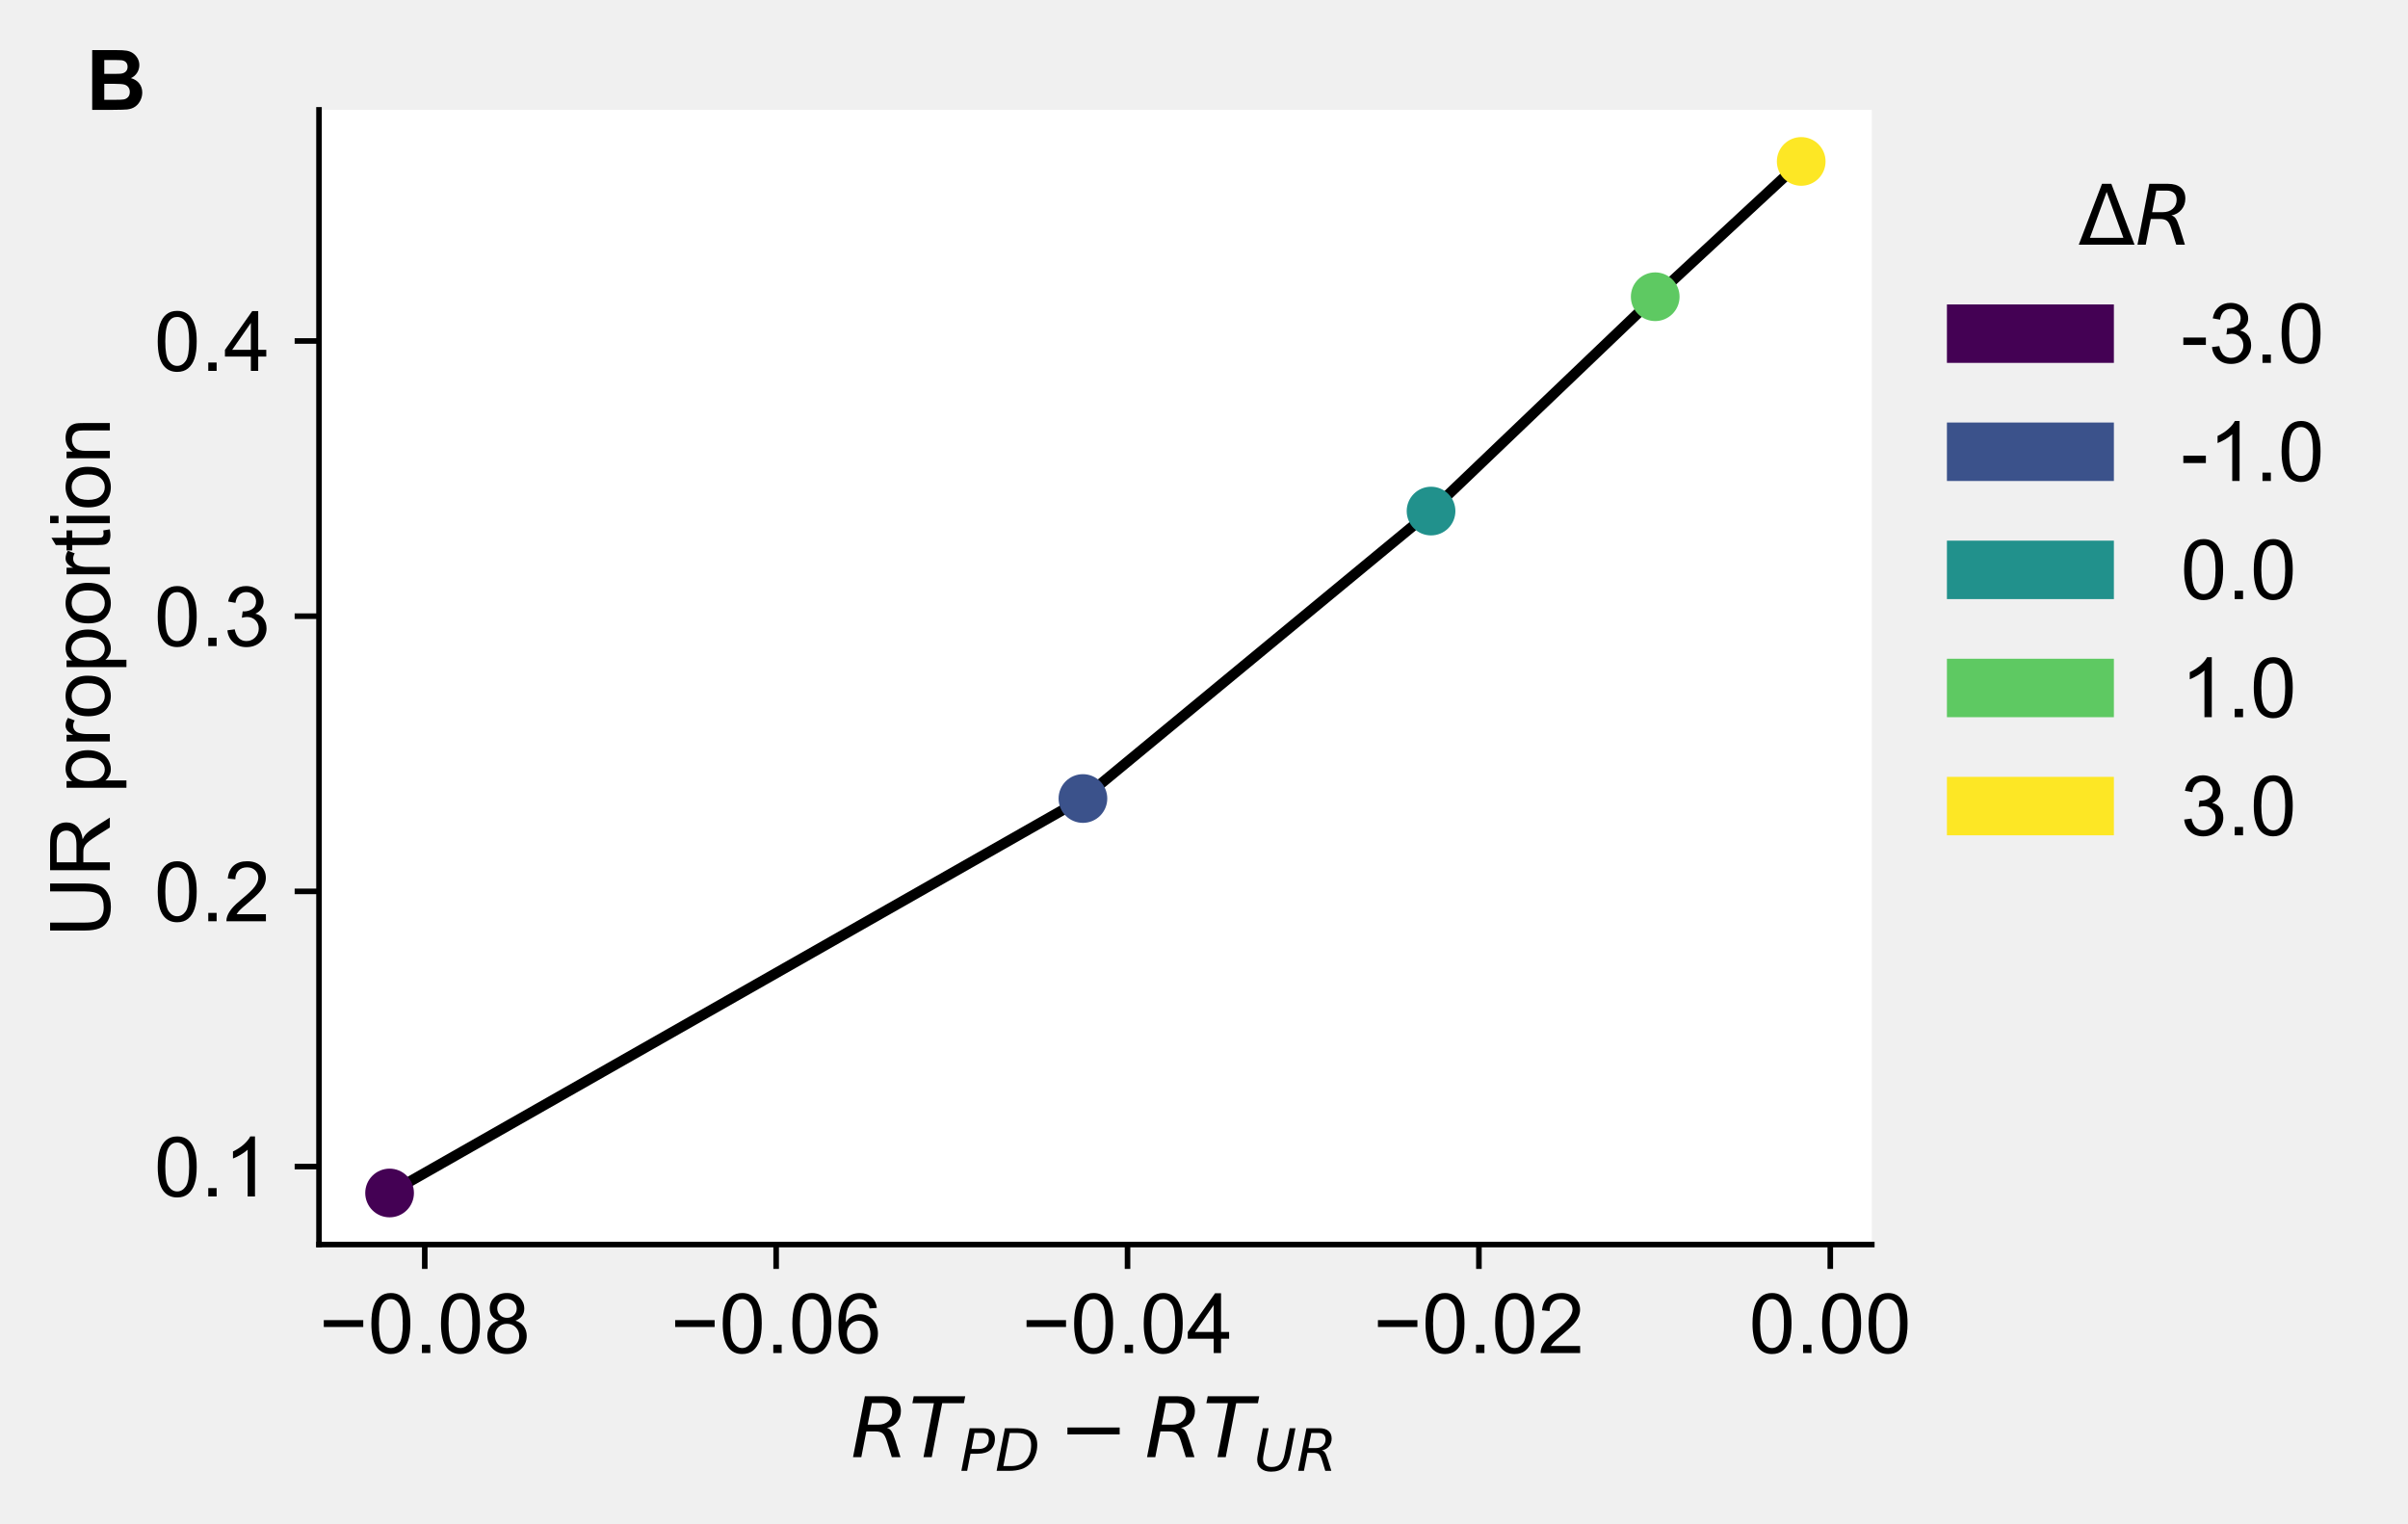
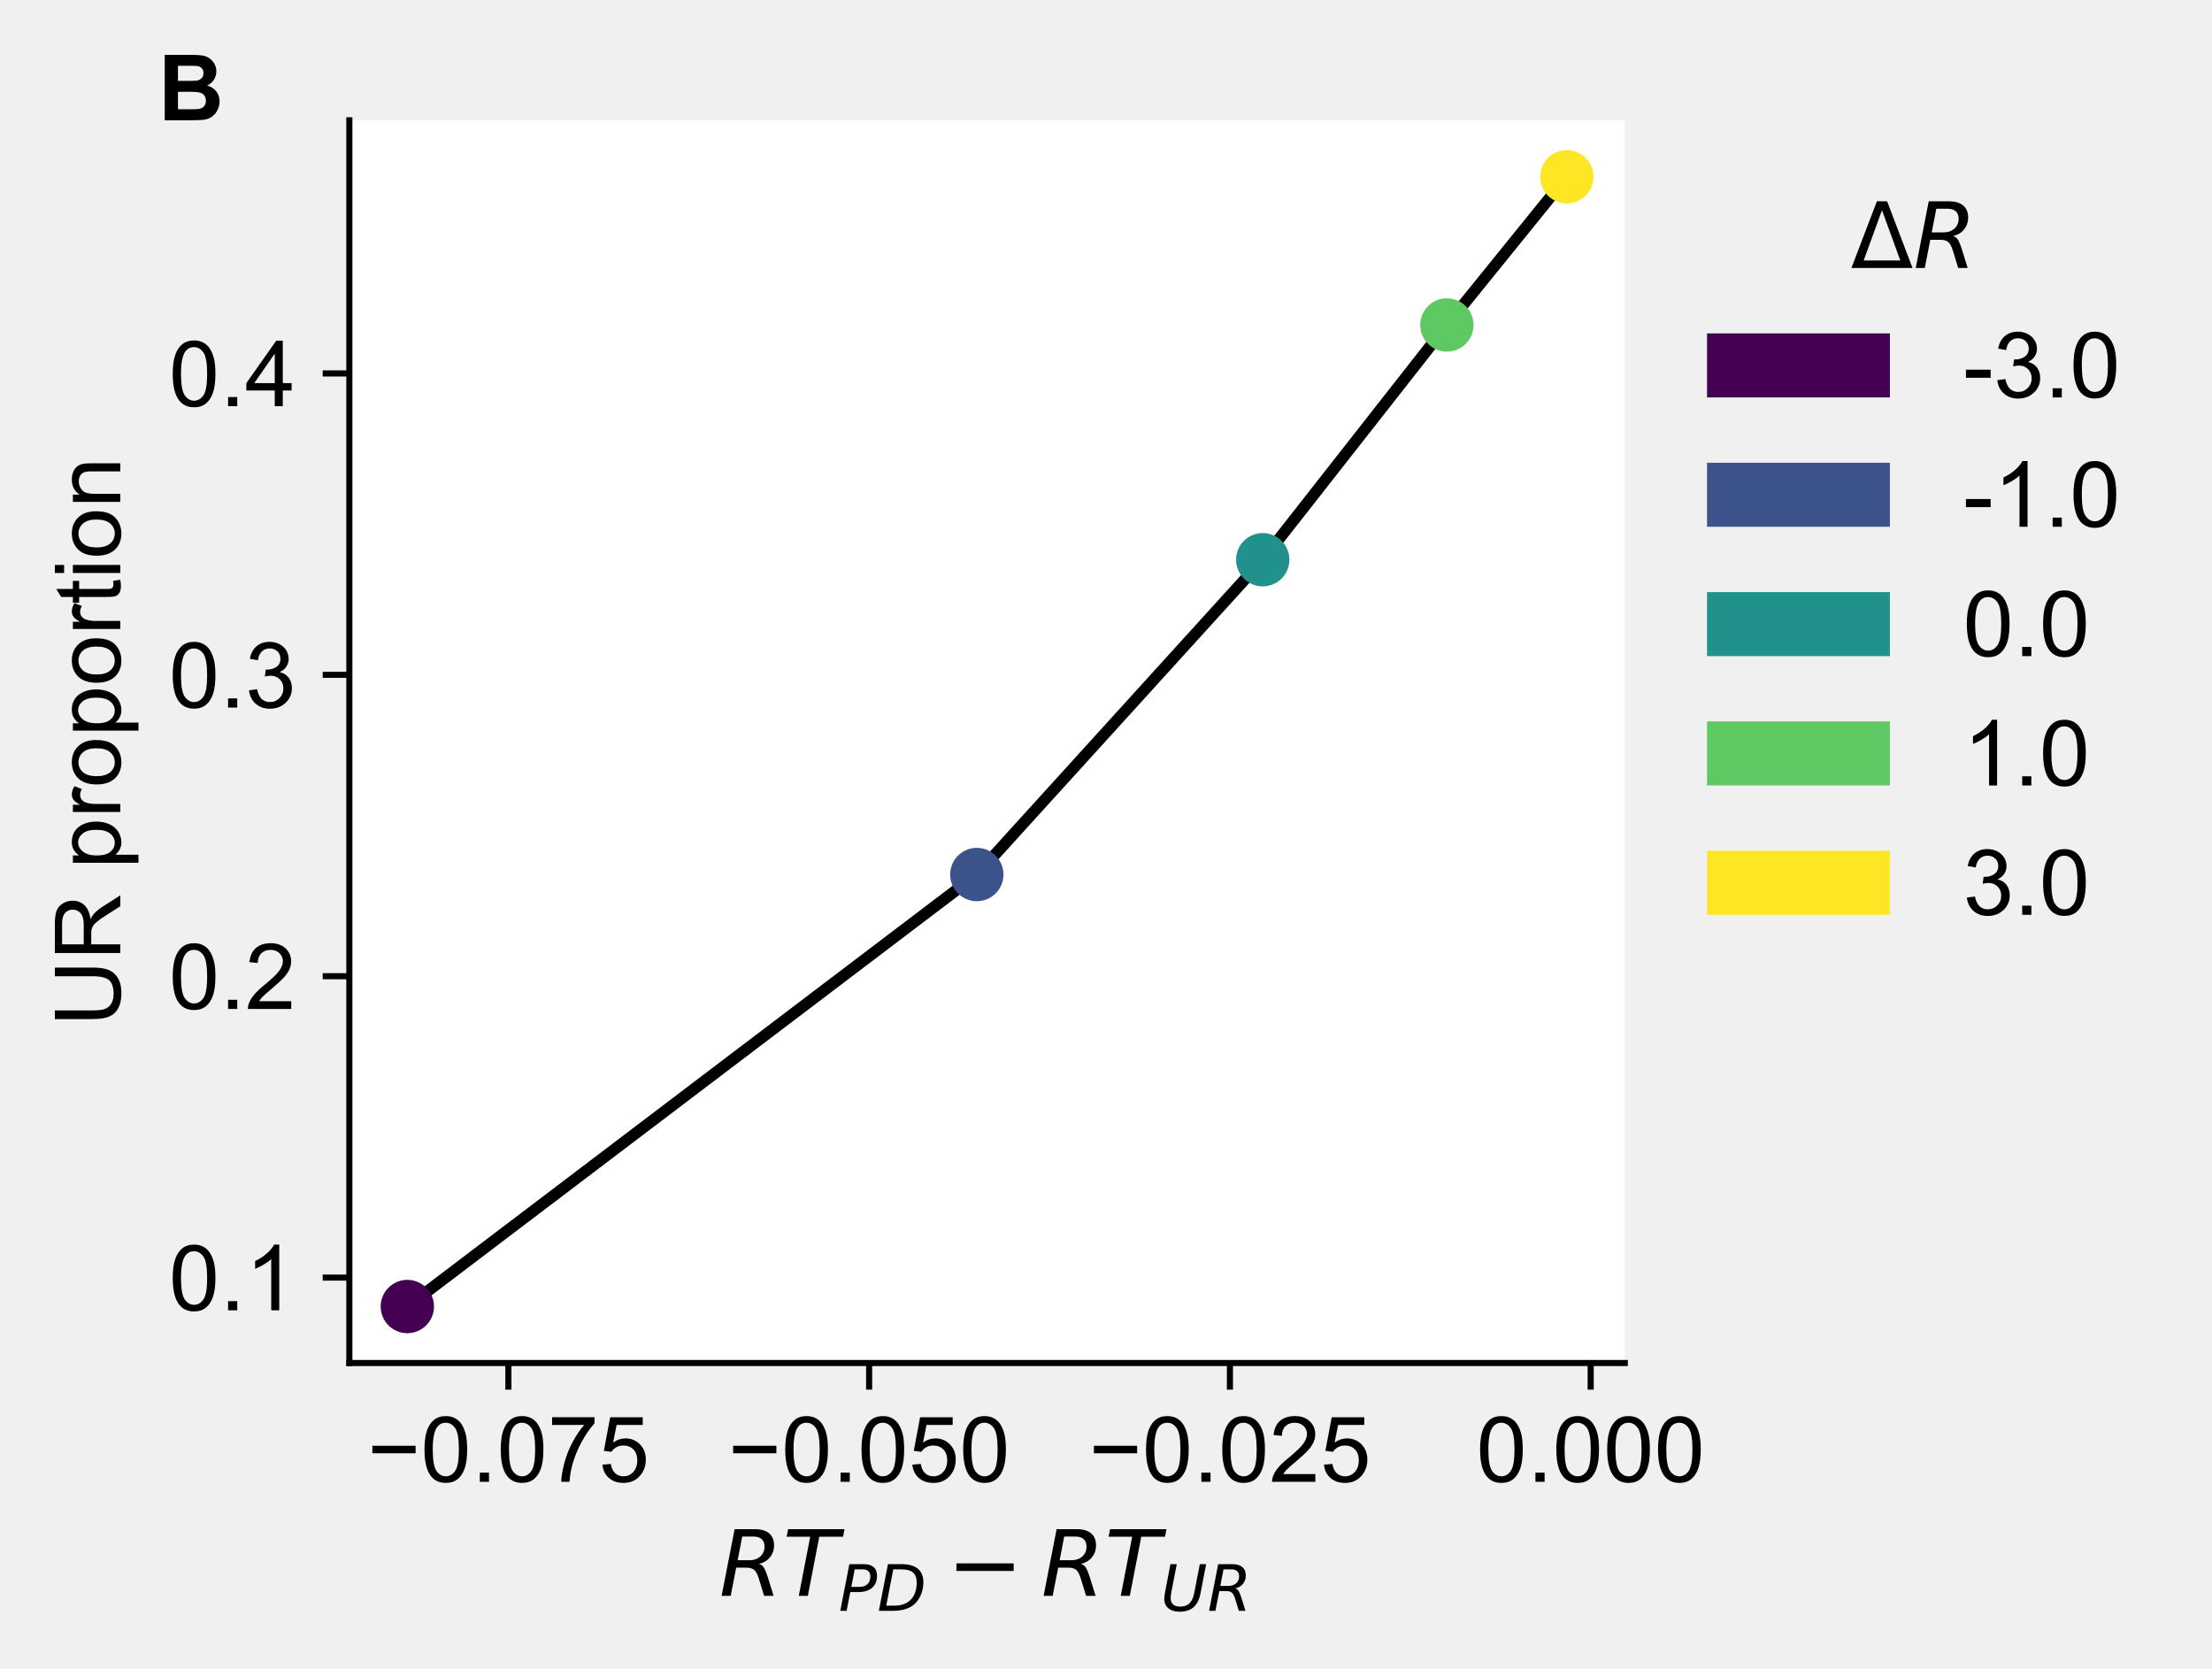
- <svg xmlns="http://www.w3.org/2000/svg" xmlns:xlink="http://www.w3.org/1999/xlink" width="346.13pt" height="219.018pt" viewBox="0 0 346.13 219.018" version="1.1">
+ <svg xmlns="http://www.w3.org/2000/svg" xmlns:xlink="http://www.w3.org/1999/xlink" width="290.33pt" height="219.018pt" viewBox="0 0 290.33 219.018" version="1.1">
  <defs>
    <style type="text/css">*{stroke-linejoin: round; stroke-linecap: butt}</style>
  </defs>
  <g id="figure_1">
    <g id="patch_1">
-       <path d="M 0 219.018  L 346.13 219.018  L 346.13 0  L 0 0  L 0 219.018  z " style="fill: none" />
+       <path d="M 0 219.018  L 290.33 219.018  L 290.33 0  L 0 0  L 0 219.018  z " style="fill: none" />
    </g>
    <g id="axes_1">
      <g id="patch_2">
-         <path d="M 45.854 178.869  L 269.054 178.869  L 269.054 15.789  L 45.854 15.789  z " style="fill: #ffffff" />
+         <path d="M 45.854 178.869  L 213.254 178.869  L 213.254 15.789  L 45.854 15.789  z " style="fill: #ffffff" />
      </g>
      <g id="matplotlib.axis_1">
        <g id="xtick_1">
          <g id="line2d_1">
            <defs>
-               <path id="m485c31fa92" d="M 0 0  L 0 3.5  " style="stroke: #000000; stroke-width: 0.8" />
-             </defs>
-             <g>
-               <use xlink:href="#m485c31fa92" x="61.056" y="178.869" style="stroke: #000000; stroke-width: 0.8" />
+               <path id="m4f7084f2f2" d="M 0 0  L 0 3.5  " style="stroke: #000000; stroke-width: 0.8" />
+             </defs>
+             <g>
+               <use xlink:href="#m4f7084f2f2" x="66.726" y="178.869" style="stroke: #000000; stroke-width: 0.8" />
            </g>
          </g>
          <g id="text_1">
-             <g transform="translate(45.87524 194.4588)scale(0.12 -0.12)">
+             <g transform="translate(48.20851 194.4588)scale(0.12 -0.12)">
              <defs>
                <path id="ArialMT-2212" d="M 3381 1997  L 356 1997  L 356 2522  L 3381 2522  L 3381 1997  z " transform="scale(0.015625)" />
                <path id="ArialMT-30" d="M 266 2259  Q 266 3072 433 3567  Q 600 4063 929 4331  Q 1259 4600 1759 4600  Q 2128 4600 2406 4451  Q 2684 4303 2865 4023  Q 3047 3744 3150 3342  Q 3253 2941 3253 2259  Q 3253 1453 3087 958  Q 2922 463 2592 192  Q 2263 -78 1759 -78  Q 1097 -78 719 397  Q 266 969 266 2259  z M 844 2259  Q 844 1131 1108 757  Q 1372 384 1759 384  Q 2147 384 2411 759  Q 2675 1134 2675 2259  Q 2675 3391 2411 3762  Q 2147 4134 1753 4134  Q 1366 4134 1134 3806  Q 844 3388 844 2259  z " transform="scale(0.015625)" />
                <path id="ArialMT-2e" d="M 581 0  L 581 641  L 1222 641  L 1222 0  L 581 0  z " transform="scale(0.015625)" />
-                 <path id="ArialMT-38" d="M 1131 2484  Q 781 2613 612 2850  Q 444 3088 444 3419  Q 444 3919 803 4259  Q 1163 4600 1759 4600  Q 2359 4600 2725 4251  Q 3091 3903 3091 3403  Q 3091 3084 2923 2848  Q 2756 2613 2416 2484  Q 2838 2347 3058 2040  Q 3278 1734 3278 1309  Q 3278 722 2862 322  Q 2447 -78 1769 -78  Q 1091 -78 675 323  Q 259 725 259 1325  Q 259 1772 486 2073  Q 713 2375 1131 2484  z M 1019 3438  Q 1019 3113 1228 2906  Q 1438 2700 1772 2700  Q 2097 2700 2305 2904  Q 2513 3109 2513 3406  Q 2513 3716 2298 3927  Q 2084 4138 1766 4138  Q 1444 4138 1231 3931  Q 1019 3725 1019 3438  z M 838 1322  Q 838 1081 952 856  Q 1066 631 1291 507  Q 1516 384 1775 384  Q 2178 384 2440 643  Q 2703 903 2703 1303  Q 2703 1709 2433 1975  Q 2163 2241 1756 2241  Q 1359 2241 1098 1978  Q 838 1716 838 1322  z " transform="scale(0.015625)" />
+                 <path id="ArialMT-37" d="M 303 3981  L 303 4522  L 3269 4522  L 3269 4084  Q 2831 3619 2401 2847  Q 1972 2075 1738 1259  Q 1569 684 1522 0  L 944 0  Q 953 541 1156 1306  Q 1359 2072 1739 2783  Q 2119 3494 2547 3981  L 303 3981  z " transform="scale(0.015625)" />
+                 <path id="ArialMT-35" d="M 266 1200  L 856 1250  Q 922 819 1161 601  Q 1400 384 1738 384  Q 2144 384 2425 690  Q 2706 997 2706 1503  Q 2706 1984 2436 2262  Q 2166 2541 1728 2541  Q 1456 2541 1237 2417  Q 1019 2294 894 2097  L 366 2166  L 809 4519  L 3088 4519  L 3088 3981  L 1259 3981  L 1013 2750  Q 1425 3038 1878 3038  Q 2478 3038 2890 2622  Q 3303 2206 3303 1553  Q 3303 931 2941 478  Q 2500 -78 1738 -78  Q 1113 -78 717 272  Q 322 622 266 1200  z " transform="scale(0.015625)" />
              </defs>
              <use xlink:href="#ArialMT-2212" />
              <use xlink:href="#ArialMT-30" x="58.398" />
              <use xlink:href="#ArialMT-2e" x="114.014" />
              <use xlink:href="#ArialMT-30" x="141.797" />
-               <use xlink:href="#ArialMT-38" x="197.412" />
+               <use xlink:href="#ArialMT-37" x="197.412" />
+               <use xlink:href="#ArialMT-35" x="253.027" />
            </g>
          </g>
        </g>
        <g id="xtick_2">
          <g id="line2d_2">
            <g>
-               <use xlink:href="#m485c31fa92" x="111.564" y="178.869" style="stroke: #000000; stroke-width: 0.8" />
+               <use xlink:href="#m4f7084f2f2" x="114.077" y="178.869" style="stroke: #000000; stroke-width: 0.8" />
            </g>
          </g>
          <g id="text_2">
-             <g transform="translate(96.38341 194.4588)scale(0.12 -0.12)">
-               <defs>
-                 <path id="ArialMT-36" d="M 3184 3459  L 2625 3416  Q 2550 3747 2413 3897  Q 2184 4138 1850 4138  Q 1581 4138 1378 3988  Q 1113 3794 959 3422  Q 806 3050 800 2363  Q 1003 2672 1297 2822  Q 1591 2972 1913 2972  Q 2475 2972 2870 2558  Q 3266 2144 3266 1488  Q 3266 1056 3080 686  Q 2894 316 2569 119  Q 2244 -78 1831 -78  Q 1128 -78 684 439  Q 241 956 241 2144  Q 241 3472 731 4075  Q 1159 4600 1884 4600  Q 2425 4600 2770 4297  Q 3116 3994 3184 3459  z M 888 1484  Q 888 1194 1011 928  Q 1134 663 1356 523  Q 1578 384 1822 384  Q 2178 384 2434 671  Q 2691 959 2691 1453  Q 2691 1928 2437 2201  Q 2184 2475 1800 2475  Q 1419 2475 1153 2201  Q 888 1928 888 1484  z " transform="scale(0.015625)" />
-               </defs>
+             <g transform="translate(95.55992 194.4588)scale(0.12 -0.12)">
              <use xlink:href="#ArialMT-2212" />
              <use xlink:href="#ArialMT-30" x="58.398" />
              <use xlink:href="#ArialMT-2e" x="114.014" />
              <use xlink:href="#ArialMT-30" x="141.797" />
-               <use xlink:href="#ArialMT-36" x="197.412" />
+               <use xlink:href="#ArialMT-35" x="197.412" />
+               <use xlink:href="#ArialMT-30" x="253.027" />
            </g>
          </g>
        </g>
        <g id="xtick_3">
          <g id="line2d_3">
            <g>
-               <use xlink:href="#m485c31fa92" x="162.073" y="178.869" style="stroke: #000000; stroke-width: 0.8" />
+               <use xlink:href="#m4f7084f2f2" x="161.429" y="178.869" style="stroke: #000000; stroke-width: 0.8" />
            </g>
          </g>
          <g id="text_3">
-             <g transform="translate(146.8916 194.4588)scale(0.12 -0.12)">
-               <defs>
-                 <path id="ArialMT-34" d="M 2069 0  L 2069 1097  L 81 1097  L 81 1613  L 2172 4581  L 2631 4581  L 2631 1613  L 3250 1613  L 3250 1097  L 2631 1097  L 2631 0  L 2069 0  z M 2069 1613  L 2069 3678  L 634 1613  L 2069 1613  z " transform="scale(0.015625)" />
-               </defs>
-               <use xlink:href="#ArialMT-2212" />
-               <use xlink:href="#ArialMT-30" x="58.398" />
-               <use xlink:href="#ArialMT-2e" x="114.014" />
-               <use xlink:href="#ArialMT-30" x="141.797" />
-               <use xlink:href="#ArialMT-34" x="197.412" />
-             </g>
-           </g>
-         </g>
-         <g id="xtick_4">
-           <g id="line2d_4">
-             <g>
-               <use xlink:href="#m485c31fa92" x="212.581" y="178.869" style="stroke: #000000; stroke-width: 0.8" />
-             </g>
-           </g>
-           <g id="text_4">
-             <g transform="translate(197.3997 194.4588)scale(0.12 -0.12)">
+             <g transform="translate(142.9113 194.4588)scale(0.12 -0.12)">
              <defs>
                <path id="ArialMT-32" d="M 3222 541  L 3222 0  L 194 0  Q 188 203 259 391  Q 375 700 629 1000  Q 884 1300 1366 1694  Q 2113 2306 2375 2664  Q 2638 3022 2638 3341  Q 2638 3675 2398 3904  Q 2159 4134 1775 4134  Q 1369 4134 1125 3890  Q 881 3647 878 3216  L 300 3275  Q 359 3922 746 4261  Q 1134 4600 1788 4600  Q 2447 4600 2831 4234  Q 3216 3869 3216 3328  Q 3216 3053 3103 2787  Q 2991 2522 2730 2228  Q 2469 1934 1863 1422  Q 1356 997 1212 845  Q 1069 694 975 541  L 3222 541  z " transform="scale(0.015625)" />
              </defs>
              <use xlink:href="#ArialMT-2212" />
              <use xlink:href="#ArialMT-30" x="58.398" />
              <use xlink:href="#ArialMT-2e" x="114.014" />
              <use xlink:href="#ArialMT-30" x="141.797" />
              <use xlink:href="#ArialMT-32" x="197.412" />
-             </g>
-           </g>
-         </g>
-         <g id="xtick_5">
-           <g id="line2d_5">
-             <g>
-               <use xlink:href="#m485c31fa92" x="263.089" y="178.869" style="stroke: #000000; stroke-width: 0.8" />
-             </g>
-           </g>
-           <g id="text_5">
-             <g transform="translate(251.4123 194.4588)scale(0.12 -0.12)">
+               <use xlink:href="#ArialMT-35" x="253.027" />
+             </g>
+           </g>
+         </g>
+         <g id="xtick_4">
+           <g id="line2d_4">
+             <g>
+               <use xlink:href="#m4f7084f2f2" x="208.78" y="178.869" style="stroke: #000000; stroke-width: 0.8" />
+             </g>
+           </g>
+           <g id="text_4">
+             <g transform="translate(193.7671 194.4588)scale(0.12 -0.12)">
              <use xlink:href="#ArialMT-30" />
              <use xlink:href="#ArialMT-2e" x="55.615" />
              <use xlink:href="#ArialMT-30" x="83.398" />
              <use xlink:href="#ArialMT-30" x="139.014" />
-             </g>
-           </g>
-         </g>
-         <g id="text_6">
-           <g transform="translate(122.2944 209.4331)scale(0.12 -0.12)">
+               <use xlink:href="#ArialMT-30" x="194.629" />
+             </g>
+           </g>
+         </g>
+         <g id="text_5">
+           <g transform="translate(94.39437 209.4331)scale(0.12 -0.12)">
            <defs>
              <path id="DejaVuSans-Oblique-52" d="M 1613 4147  L 1294 2491  L 2106 2491  Q 2584 2491 2879 2755  Q 3175 3019 3175 3444  Q 3175 3784 2976 3965  Q 2778 4147 2406 4147  L 1613 4147  z M 2772 2241  Q 2972 2194 3105 2009  Q 3238 1825 3413 1275  L 3809 0  L 3144 0  L 2778 1197  Q 2638 1659 2453 1815  Q 2269 1972 1888 1972  L 1191 1972  L 806 0  L 172 0  L 1081 4666  L 2503 4666  Q 3150 4666 3495 4373  Q 3841 4081 3841 3531  Q 3841 3044 3547 2687  Q 3253 2331 2772 2241  z " transform="scale(0.015625)" />
              <path id="DejaVuSans-Oblique-54" d="M 378 4666  L 4325 4666  L 4225 4134  L 2559 4134  L 1759 0  L 1125 0  L 1925 4134  L 275 4134  L 378 4666  z " transform="scale(0.015625)" />
              <path id="DejaVuSans-Oblique-50" d="M 1081 4666  L 2541 4666  Q 3178 4666 3512 4369  Q 3847 4072 3847 3500  Q 3847 2731 3353 2303  Q 2859 1875 1966 1875  L 1172 1875  L 806 0  L 172 0  L 1081 4666  z M 1613 4147  L 1275 2394  L 2069 2394  Q 2606 2394 2893 2669  Q 3181 2944 3181 3456  Q 3181 3784 2986 3965  Q 2791 4147 2438 4147  L 1613 4147  z " transform="scale(0.015625)" />
              <path id="DejaVuSans-Oblique-44" d="M 1081 4666  L 2438 4666  Q 3519 4666 4070 4208  Q 4622 3750 4622 2847  Q 4622 2250 4412 1698  Q 4203 1147 3834 769  Q 3463 381 2891 190  Q 2319 0 1538 0  L 172 0  L 1081 4666  z M 1613 4147  L 909 519  L 1734 519  Q 2794 519 3375 1128  Q 3956 1738 3956 2847  Q 3956 3519 3581 3833  Q 3206 4147 2406 4147  L 1613 4147  z " transform="scale(0.015625)" />
              <path id="DejaVuSans-2212" d="M 678 2272  L 4684 2272  L 4684 1741  L 678 1741  L 678 2272  z " transform="scale(0.015625)" />
              <path id="DejaVuSans-Oblique-55" d="M 991 4666  L 1625 4666  L 1075 1831  Q 1041 1641 1027 1517  Q 1013 1394 1013 1300  Q 1013 869 1253 645  Q 1494 422 1959 422  Q 2563 422 2898 753  Q 3234 1084 3378 1831  L 3928 4666  L 4563 4666  L 4000 1753  Q 3816 809 3300 359  Q 2784 -91 1888 -91  Q 1188 -91 780 261  Q 372 613 372 1216  Q 372 1325 387 1461  Q 403 1597 434 1753  L 991 4666  z " transform="scale(0.015625)" />
            </defs>
            <use xlink:href="#DejaVuSans-Oblique-52" transform="translate(0 0.09375)" />
            <use xlink:href="#DejaVuSans-Oblique-54" transform="translate(69.48242 0.09375)" />
            <use xlink:href="#DejaVuSans-Oblique-50" transform="translate(130.5664 -16.3125)scale(0.7)" />
            <use xlink:href="#DejaVuSans-Oblique-44" transform="translate(172.7783 -16.3125)scale(0.7)" />
            <use xlink:href="#DejaVuSans-2212" transform="translate(248.8965 0.09375)" />
            <use xlink:href="#DejaVuSans-Oblique-52" transform="translate(352.168 0.09375)" />
            <use xlink:href="#DejaVuSans-Oblique-54" transform="translate(421.6504 0.09375)" />
            <use xlink:href="#DejaVuSans-Oblique-55" transform="translate(482.7344 -16.3125)scale(0.7)" />
            <use xlink:href="#DejaVuSans-Oblique-52" transform="translate(533.9697 -16.3125)scale(0.7)" />
          </g>
        </g>
      </g>
      <g id="matplotlib.axis_2">
        <g id="ytick_1">
+           <g id="line2d_5">
+             <defs>
+               <path id="m01048214e2" d="M 0 0  L -3.5 0  " style="stroke: #000000; stroke-width: 0.8" />
+             </defs>
+             <g>
+               <use xlink:href="#m01048214e2" x="45.854" y="167.659" style="stroke: #000000; stroke-width: 0.8" />
+             </g>
+           </g>
+           <g id="text_6">
+             <g transform="translate(22.17438 171.9541)scale(0.12 -0.12)">
+               <defs>
+                 <path id="ArialMT-31" d="M 2384 0  L 1822 0  L 1822 3584  Q 1619 3391 1289 3197  Q 959 3003 697 2906  L 697 3450  Q 1169 3672 1522 3987  Q 1875 4303 2022 4600  L 2384 4600  L 2384 0  z " transform="scale(0.015625)" />
+               </defs>
+               <use xlink:href="#ArialMT-30" />
+               <use xlink:href="#ArialMT-2e" x="55.615" />
+               <use xlink:href="#ArialMT-31" x="83.398" />
+             </g>
+           </g>
+         </g>
+         <g id="ytick_2">
          <g id="line2d_6">
-             <defs>
-               <path id="m3716dc7f31" d="M 0 0  L -3.5 0  " style="stroke: #000000; stroke-width: 0.8" />
-             </defs>
-             <g>
-               <use xlink:href="#m3716dc7f31" x="45.854" y="167.659" style="stroke: #000000; stroke-width: 0.8" />
+             <g>
+               <use xlink:href="#m01048214e2" x="45.854" y="128.109" style="stroke: #000000; stroke-width: 0.8" />
            </g>
          </g>
          <g id="text_7">
-             <g transform="translate(22.17438 171.9541)scale(0.12 -0.12)">
-               <defs>
-                 <path id="ArialMT-31" d="M 2384 0  L 1822 0  L 1822 3584  Q 1619 3391 1289 3197  Q 959 3003 697 2906  L 697 3450  Q 1169 3672 1522 3987  Q 1875 4303 2022 4600  L 2384 4600  L 2384 0  z " transform="scale(0.015625)" />
-               </defs>
-               <use xlink:href="#ArialMT-30" />
-               <use xlink:href="#ArialMT-2e" x="55.615" />
-               <use xlink:href="#ArialMT-31" x="83.398" />
-             </g>
-           </g>
-         </g>
-         <g id="ytick_2">
+             <g transform="translate(22.17438 132.4041)scale(0.12 -0.12)">
+               <use xlink:href="#ArialMT-30" />
+               <use xlink:href="#ArialMT-2e" x="55.615" />
+               <use xlink:href="#ArialMT-32" x="83.398" />
+             </g>
+           </g>
+         </g>
+         <g id="ytick_3">
          <g id="line2d_7">
            <g>
-               <use xlink:href="#m3716dc7f31" x="45.854" y="128.109" style="stroke: #000000; stroke-width: 0.8" />
+               <use xlink:href="#m01048214e2" x="45.854" y="88.559" style="stroke: #000000; stroke-width: 0.8" />
            </g>
          </g>
          <g id="text_8">
-             <g transform="translate(22.17438 132.4041)scale(0.12 -0.12)">
-               <use xlink:href="#ArialMT-30" />
-               <use xlink:href="#ArialMT-2e" x="55.615" />
-               <use xlink:href="#ArialMT-32" x="83.398" />
-             </g>
-           </g>
-         </g>
-         <g id="ytick_3">
+             <g transform="translate(22.17438 92.85403)scale(0.12 -0.12)">
+               <defs>
+                 <path id="ArialMT-33" d="M 269 1209  L 831 1284  Q 928 806 1161 595  Q 1394 384 1728 384  Q 2125 384 2398 659  Q 2672 934 2672 1341  Q 2672 1728 2419 1979  Q 2166 2231 1775 2231  Q 1616 2231 1378 2169  L 1441 2663  Q 1497 2656 1531 2656  Q 1891 2656 2178 2843  Q 2466 3031 2466 3422  Q 2466 3731 2256 3934  Q 2047 4138 1716 4138  Q 1388 4138 1169 3931  Q 950 3725 888 3313  L 325 3413  Q 428 3978 793 4289  Q 1159 4600 1703 4600  Q 2078 4600 2393 4439  Q 2709 4278 2876 4000  Q 3044 3722 3044 3409  Q 3044 3113 2884 2869  Q 2725 2625 2413 2481  Q 2819 2388 3044 2092  Q 3269 1797 3269 1353  Q 3269 753 2831 336  Q 2394 -81 1725 -81  Q 1122 -81 723 278  Q 325 638 269 1209  z " transform="scale(0.015625)" />
+               </defs>
+               <use xlink:href="#ArialMT-30" />
+               <use xlink:href="#ArialMT-2e" x="55.615" />
+               <use xlink:href="#ArialMT-33" x="83.398" />
+             </g>
+           </g>
+         </g>
+         <g id="ytick_4">
          <g id="line2d_8">
            <g>
-               <use xlink:href="#m3716dc7f31" x="45.854" y="88.559" style="stroke: #000000; stroke-width: 0.8" />
+               <use xlink:href="#m01048214e2" x="45.854" y="49.009" style="stroke: #000000; stroke-width: 0.8" />
            </g>
          </g>
          <g id="text_9">
-             <g transform="translate(22.17438 92.85403)scale(0.12 -0.12)">
-               <defs>
-                 <path id="ArialMT-33" d="M 269 1209  L 831 1284  Q 928 806 1161 595  Q 1394 384 1728 384  Q 2125 384 2398 659  Q 2672 934 2672 1341  Q 2672 1728 2419 1979  Q 2166 2231 1775 2231  Q 1616 2231 1378 2169  L 1441 2663  Q 1497 2656 1531 2656  Q 1891 2656 2178 2843  Q 2466 3031 2466 3422  Q 2466 3731 2256 3934  Q 2047 4138 1716 4138  Q 1388 4138 1169 3931  Q 950 3725 888 3313  L 325 3413  Q 428 3978 793 4289  Q 1159 4600 1703 4600  Q 2078 4600 2393 4439  Q 2709 4278 2876 4000  Q 3044 3722 3044 3409  Q 3044 3113 2884 2869  Q 2725 2625 2413 2481  Q 2819 2388 3044 2092  Q 3269 1797 3269 1353  Q 3269 753 2831 336  Q 2394 -81 1725 -81  Q 1122 -81 723 278  Q 325 638 269 1209  z " transform="scale(0.015625)" />
-               </defs>
-               <use xlink:href="#ArialMT-30" />
-               <use xlink:href="#ArialMT-2e" x="55.615" />
-               <use xlink:href="#ArialMT-33" x="83.398" />
-             </g>
-           </g>
-         </g>
-         <g id="ytick_4">
-           <g id="line2d_9">
-             <g>
-               <use xlink:href="#m3716dc7f31" x="45.854" y="49.009" style="stroke: #000000; stroke-width: 0.8" />
-             </g>
-           </g>
-           <g id="text_10">
            <g transform="translate(22.17438 53.30398)scale(0.12 -0.12)">
+               <defs>
+                 <path id="ArialMT-34" d="M 2069 0  L 2069 1097  L 81 1097  L 81 1613  L 2172 4581  L 2631 4581  L 2631 1613  L 3250 1613  L 3250 1097  L 2631 1097  L 2631 0  L 2069 0  z M 2069 1613  L 2069 3678  L 634 1613  L 2069 1613  z " transform="scale(0.015625)" />
+               </defs>
              <use xlink:href="#ArialMT-30" />
              <use xlink:href="#ArialMT-2e" x="55.615" />
              <use xlink:href="#ArialMT-34" x="83.398" />
            </g>
          </g>
        </g>
-         <g id="text_11">
+         <g id="text_10">
          <g transform="translate(15.78937 134.6775)rotate(-90)scale(0.12 -0.12)">
            <defs>
              <path id="ArialMT-55" d="M 3500 4581  L 4106 4581  L 4106 1934  Q 4106 1244 3950 837  Q 3794 431 3386 176  Q 2978 -78 2316 -78  Q 1672 -78 1262 144  Q 853 366 678 786  Q 503 1206 503 1934  L 503 4581  L 1109 4581  L 1109 1938  Q 1109 1341 1220 1058  Q 1331 775 1601 622  Q 1872 469 2263 469  Q 2931 469 3215 772  Q 3500 1075 3500 1938  L 3500 4581  z " transform="scale(0.015625)" />
              <path id="ArialMT-52" d="M 503 0  L 503 4581  L 2534 4581  Q 3147 4581 3465 4457  Q 3784 4334 3975 4021  Q 4166 3709 4166 3331  Q 4166 2844 3850 2509  Q 3534 2175 2875 2084  Q 3116 1969 3241 1856  Q 3506 1613 3744 1247  L 4541 0  L 3778 0  L 3172 953  Q 2906 1366 2734 1584  Q 2563 1803 2427 1890  Q 2291 1978 2150 2013  Q 2047 2034 1813 2034  L 1109 2034  L 1109 0  L 503 0  z M 1109 2559  L 2413 2559  Q 2828 2559 3062 2645  Q 3297 2731 3419 2920  Q 3541 3109 3541 3331  Q 3541 3656 3305 3865  Q 3069 4075 2559 4075  L 1109 4075  L 1109 2559  z " transform="scale(0.015625)" />
              <path id="ArialMT-20" transform="scale(0.015625)" />
              <path id="ArialMT-70" d="M 422 -1272  L 422 3319  L 934 3319  L 934 2888  Q 1116 3141 1344 3267  Q 1572 3394 1897 3394  Q 2322 3394 2647 3175  Q 2972 2956 3137 2557  Q 3303 2159 3303 1684  Q 3303 1175 3120 767  Q 2938 359 2589 142  Q 2241 -75 1856 -75  Q 1575 -75 1351 44  Q 1128 163 984 344  L 984 -1272  L 422 -1272  z M 931 1641  Q 931 1000 1190 694  Q 1450 388 1819 388  Q 2194 388 2461 705  Q 2728 1022 2728 1688  Q 2728 2322 2467 2637  Q 2206 2953 1844 2953  Q 1484 2953 1207 2617  Q 931 2281 931 1641  z " transform="scale(0.015625)" />
              <path id="ArialMT-72" d="M 416 0  L 416 3319  L 922 3319  L 922 2816  Q 1116 3169 1280 3281  Q 1444 3394 1641 3394  Q 1925 3394 2219 3213  L 2025 2691  Q 1819 2813 1613 2813  Q 1428 2813 1281 2702  Q 1134 2591 1072 2394  Q 978 2094 978 1738  L 978 0  L 416 0  z " transform="scale(0.015625)" />
              <path id="ArialMT-6f" d="M 213 1659  Q 213 2581 725 3025  Q 1153 3394 1769 3394  Q 2453 3394 2887 2945  Q 3322 2497 3322 1706  Q 3322 1066 3130 698  Q 2938 331 2570 128  Q 2203 -75 1769 -75  Q 1072 -75 642 372  Q 213 819 213 1659  z M 791 1659  Q 791 1022 1069 705  Q 1347 388 1769 388  Q 2188 388 2466 706  Q 2744 1025 2744 1678  Q 2744 2294 2464 2611  Q 2184 2928 1769 2928  Q 1347 2928 1069 2612  Q 791 2297 791 1659  z " transform="scale(0.015625)" />
              <path id="ArialMT-74" d="M 1650 503  L 1731 6  Q 1494 -44 1306 -44  Q 1000 -44 831 53  Q 663 150 594 308  Q 525 466 525 972  L 525 2881  L 113 2881  L 113 3319  L 525 3319  L 525 4141  L 1084 4478  L 1084 3319  L 1650 3319  L 1650 2881  L 1084 2881  L 1084 941  Q 1084 700 1114 631  Q 1144 563 1211 522  Q 1278 481 1403 481  Q 1497 481 1650 503  z " transform="scale(0.015625)" />
              <path id="ArialMT-69" d="M 425 3934  L 425 4581  L 988 4581  L 988 3934  L 425 3934  z M 425 0  L 425 3319  L 988 3319  L 988 0  L 425 0  z " transform="scale(0.015625)" />
              <path id="ArialMT-6e" d="M 422 0  L 422 3319  L 928 3319  L 928 2847  Q 1294 3394 1984 3394  Q 2284 3394 2536 3286  Q 2788 3178 2913 3003  Q 3038 2828 3088 2588  Q 3119 2431 3119 2041  L 3119 0  L 2556 0  L 2556 2019  Q 2556 2363 2490 2533  Q 2425 2703 2258 2804  Q 2091 2906 1866 2906  Q 1506 2906 1245 2678  Q 984 2450 984 1813  L 984 0  L 422 0  z " transform="scale(0.015625)" />
            </defs>
            <use xlink:href="#ArialMT-55" />
            <use xlink:href="#ArialMT-52" x="72.217" />
            <use xlink:href="#ArialMT-20" x="144.434" />
            <use xlink:href="#ArialMT-70" x="172.217" />
            <use xlink:href="#ArialMT-72" x="227.832" />
            <use xlink:href="#ArialMT-6f" x="261.133" />
            <use xlink:href="#ArialMT-70" x="316.748" />
            <use xlink:href="#ArialMT-6f" x="372.363" />
            <use xlink:href="#ArialMT-72" x="427.979" />
            <use xlink:href="#ArialMT-74" x="461.279" />
            <use xlink:href="#ArialMT-69" x="489.062" />
            <use xlink:href="#ArialMT-6f" x="511.279" />
            <use xlink:href="#ArialMT-6e" x="566.895" />
          </g>
        </g>
      </g>
-       <g id="line2d_10">
-         <path d="M 56 171.457  L 155.661 114.765  L 205.7 73.451  L 237.924 42.647  L 258.909 23.202  " clip-path="url(#p40d7e95957)" style="fill: none; stroke: #000000; stroke-width: 1.5; stroke-linecap: square" />
+       <g id="line2d_9">
+         <path d="M 53.463 171.457  L 128.21 114.765  L 165.738 73.451  L 189.906 42.647  L 205.645 23.202  " clip-path="url(#p254ca43bf1)" style="fill: none; stroke: #000000; stroke-width: 1.5; stroke-linecap: square" />
      </g>
      <g id="patch_3">
        <path d="M 45.854 178.869  L 45.854 15.789  " style="fill: none; stroke: #000000; stroke-width: 0.8; stroke-linejoin: miter; stroke-linecap: square" />
      </g>
      <g id="patch_4">
-         <path d="M 45.854 178.869  L 269.054 178.869  " style="fill: none; stroke: #000000; stroke-width: 0.8; stroke-linejoin: miter; stroke-linecap: square" />
-       </g>
-       <g id="text_12">
-         <g transform="translate(12.37438 15.78937)scale(0.12 -0.12)">
+         <path d="M 45.854 178.869  L 213.254 178.869  " style="fill: none; stroke: #000000; stroke-width: 0.8; stroke-linejoin: miter; stroke-linecap: square" />
+       </g>
+       <g id="text_11">
+         <g transform="translate(20.74438 15.78937)scale(0.12 -0.12)">
          <defs>
            <path id="Arial-BoldMT-42" d="M 469 4581  L 2300 4581  Q 2844 4581 3111 4536  Q 3378 4491 3589 4347  Q 3800 4203 3940 3964  Q 4081 3725 4081 3428  Q 4081 3106 3907 2837  Q 3734 2569 3438 2434  Q 3856 2313 4081 2019  Q 4306 1725 4306 1328  Q 4306 1016 4161 720  Q 4016 425 3764 248  Q 3513 72 3144 31  Q 2913 6 2028 0  L 469 0  L 469 4581  z M 1394 3819  L 1394 2759  L 2000 2759  Q 2541 2759 2672 2775  Q 2909 2803 3045 2939  Q 3181 3075 3181 3297  Q 3181 3509 3064 3642  Q 2947 3775 2716 3803  Q 2578 3819 1925 3819  L 1394 3819  z M 1394 1997  L 1394 772  L 2250 772  Q 2750 772 2884 800  Q 3091 838 3220 983  Q 3350 1128 3350 1372  Q 3350 1578 3250 1722  Q 3150 1866 2961 1931  Q 2772 1997 2141 1997  L 1394 1997  z " transform="scale(0.015625)" />
          </defs>
          <use xlink:href="#Arial-BoldMT-42" />
        </g>
      </g>
      <g id="PathCollection_1">
        <defs>
-           <path id="C0_0_795042f5a4" d="M 0 3  C 0.796 3 1.559 2.684 2.121 2.121  C 2.684 1.559 3 0.796 3 -0  C 3 -0.796 2.684 -1.559 2.121 -2.121  C 1.559 -2.684 0.796 -3 0 -3  C -0.796 -3 -1.559 -2.684 -2.121 -2.121  C -2.684 -1.559 -3 -0.796 -3 0  C -3 0.796 -2.684 1.559 -2.121 2.121  C -1.559 2.684 -0.796 3 0 3  z " />
+           <path id="C0_0_fde7fa4fc7" d="M 0 3  C 0.796 3 1.559 2.684 2.121 2.121  C 2.684 1.559 3 0.796 3 -0  C 3 -0.796 2.684 -1.559 2.121 -2.121  C 1.559 -2.684 0.796 -3 0 -3  C -0.796 -3 -1.559 -2.684 -2.121 -2.121  C -2.684 -1.559 -3 -0.796 -3 0  C -3 0.796 -2.684 1.559 -2.121 2.121  C -1.559 2.684 -0.796 3 0 3  z " />
        </defs>
-         <g clip-path="url(#p40d7e95957)">
-           <use xlink:href="#C0_0_795042f5a4" x="56" y="171.457" style="fill: #440154; stroke: #440154" />
-         </g>
-         <g clip-path="url(#p40d7e95957)">
-           <use xlink:href="#C0_0_795042f5a4" x="155.661" y="114.765" style="fill: #3b528b; stroke: #3b528b" />
-         </g>
-         <g clip-path="url(#p40d7e95957)">
-           <use xlink:href="#C0_0_795042f5a4" x="205.7" y="73.451" style="fill: #21918c; stroke: #21918c" />
-         </g>
-         <g clip-path="url(#p40d7e95957)">
-           <use xlink:href="#C0_0_795042f5a4" x="237.924" y="42.647" style="fill: #5ec962; stroke: #5ec962" />
-         </g>
-         <g clip-path="url(#p40d7e95957)">
-           <use xlink:href="#C0_0_795042f5a4" x="258.909" y="23.202" style="fill: #fde725; stroke: #fde725" />
+         <g clip-path="url(#p254ca43bf1)">
+           <use xlink:href="#C0_0_fde7fa4fc7" x="53.463" y="171.457" style="fill: #440154; stroke: #440154" />
+         </g>
+         <g clip-path="url(#p254ca43bf1)">
+           <use xlink:href="#C0_0_fde7fa4fc7" x="128.21" y="114.765" style="fill: #3b528b; stroke: #3b528b" />
+         </g>
+         <g clip-path="url(#p254ca43bf1)">
+           <use xlink:href="#C0_0_fde7fa4fc7" x="165.738" y="73.451" style="fill: #21918c; stroke: #21918c" />
+         </g>
+         <g clip-path="url(#p254ca43bf1)">
+           <use xlink:href="#C0_0_fde7fa4fc7" x="189.906" y="42.647" style="fill: #5ec962; stroke: #5ec962" />
+         </g>
+         <g clip-path="url(#p254ca43bf1)">
+           <use xlink:href="#C0_0_fde7fa4fc7" x="205.645" y="23.202" style="fill: #fde725; stroke: #fde725" />
        </g>
      </g>
      <g id="legend_1">
-         <g id="text_13">
-           <g transform="translate(298.7122 35.17875)scale(0.12 -0.12)">
+         <g id="text_12">
+           <g transform="translate(242.9122 35.17875)scale(0.12 -0.12)">
            <defs>
              <path id="DejaVuSans-394" d="M 2188 4044  L 906 525  L 3472 525  L 2188 4044  z M 50 0  L 1831 4666  L 2547 4666  L 4325 0  L 50 0  z " transform="scale(0.015625)" />
            </defs>
            <use xlink:href="#DejaVuSans-394" transform="translate(0 0.09375)" />
            <use xlink:href="#DejaVuSans-Oblique-52" transform="translate(68.4082 0.09375)" />
          </g>
        </g>
        <g id="patch_5">
-           <path d="M 279.854 52.153  L 303.854 52.153  L 303.854 43.753  L 279.854 43.753  z " style="fill: #440154" />
-         </g>
-         <g id="text_14">
-           <g transform="translate(313.4544 52.15313)scale(0.12 -0.12)">
+           <path d="M 224.054 52.153  L 248.054 52.153  L 248.054 43.753  L 224.054 43.753  z " style="fill: #440154" />
+         </g>
+         <g id="text_13">
+           <g transform="translate(257.6544 52.15313)scale(0.12 -0.12)">
            <defs>
              <path id="ArialMT-2d" d="M 203 1375  L 203 1941  L 1931 1941  L 1931 1375  L 203 1375  z " transform="scale(0.015625)" />
            </defs>
            <use xlink:href="#ArialMT-2d" />
            <use xlink:href="#ArialMT-33" x="33.301" />
            <use xlink:href="#ArialMT-2e" x="88.916" />
            <use xlink:href="#ArialMT-30" x="116.699" />
          </g>
        </g>
        <g id="patch_6">
-           <path d="M 279.854 69.127  L 303.854 69.127  L 303.854 60.727  L 279.854 60.727  z " style="fill: #3b528b" />
-         </g>
-         <g id="text_15">
-           <g transform="translate(313.4544 69.1275)scale(0.12 -0.12)">
+           <path d="M 224.054 69.127  L 248.054 69.127  L 248.054 60.727  L 224.054 60.727  z " style="fill: #3b528b" />
+         </g>
+         <g id="text_14">
+           <g transform="translate(257.6544 69.1275)scale(0.12 -0.12)">
            <use xlink:href="#ArialMT-2d" />
            <use xlink:href="#ArialMT-31" x="33.301" />
            <use xlink:href="#ArialMT-2e" x="88.916" />
            <use xlink:href="#ArialMT-30" x="116.699" />
          </g>
        </g>
        <g id="patch_7">
-           <path d="M 279.854 86.102  L 303.854 86.102  L 303.854 77.702  L 279.854 77.702  z " style="fill: #21918c" />
-         </g>
-         <g id="text_16">
-           <g transform="translate(313.4544 86.10188)scale(0.12 -0.12)">
+           <path d="M 224.054 86.102  L 248.054 86.102  L 248.054 77.702  L 224.054 77.702  z " style="fill: #21918c" />
+         </g>
+         <g id="text_15">
+           <g transform="translate(257.6544 86.10188)scale(0.12 -0.12)">
            <use xlink:href="#ArialMT-30" />
            <use xlink:href="#ArialMT-2e" x="55.615" />
            <use xlink:href="#ArialMT-30" x="83.398" />
          </g>
        </g>
        <g id="patch_8">
-           <path d="M 279.854 103.076  L 303.854 103.076  L 303.854 94.676  L 279.854 94.676  z " style="fill: #5ec962" />
-         </g>
-         <g id="text_17">
-           <g transform="translate(313.4544 103.0763)scale(0.12 -0.12)">
+           <path d="M 224.054 103.076  L 248.054 103.076  L 248.054 94.676  L 224.054 94.676  z " style="fill: #5ec962" />
+         </g>
+         <g id="text_16">
+           <g transform="translate(257.6544 103.0763)scale(0.12 -0.12)">
            <use xlink:href="#ArialMT-31" />
            <use xlink:href="#ArialMT-2e" x="55.615" />
            <use xlink:href="#ArialMT-30" x="83.398" />
          </g>
        </g>
        <g id="patch_9">
-           <path d="M 279.854 120.051  L 303.854 120.051  L 303.854 111.651  L 279.854 111.651  z " style="fill: #fde725" />
-         </g>
-         <g id="text_18">
-           <g transform="translate(313.4544 120.0506)scale(0.12 -0.12)">
+           <path d="M 224.054 120.051  L 248.054 120.051  L 248.054 111.651  L 224.054 111.651  z " style="fill: #fde725" />
+         </g>
+         <g id="text_17">
+           <g transform="translate(257.6544 120.0506)scale(0.12 -0.12)">
            <use xlink:href="#ArialMT-33" />
            <use xlink:href="#ArialMT-2e" x="55.615" />
            <use xlink:href="#ArialMT-30" x="83.398" />
          </g>
        </g>
      </g>
    </g>
  </g>
  <defs>
-     <clipPath id="p40d7e95957">
-       <rect x="45.854" y="15.789" width="223.2" height="163.08" />
+     <clipPath id="p254ca43bf1">
+       <rect x="45.854" y="15.789" width="167.4" height="163.08" />
    </clipPath>
  </defs>
</svg>
